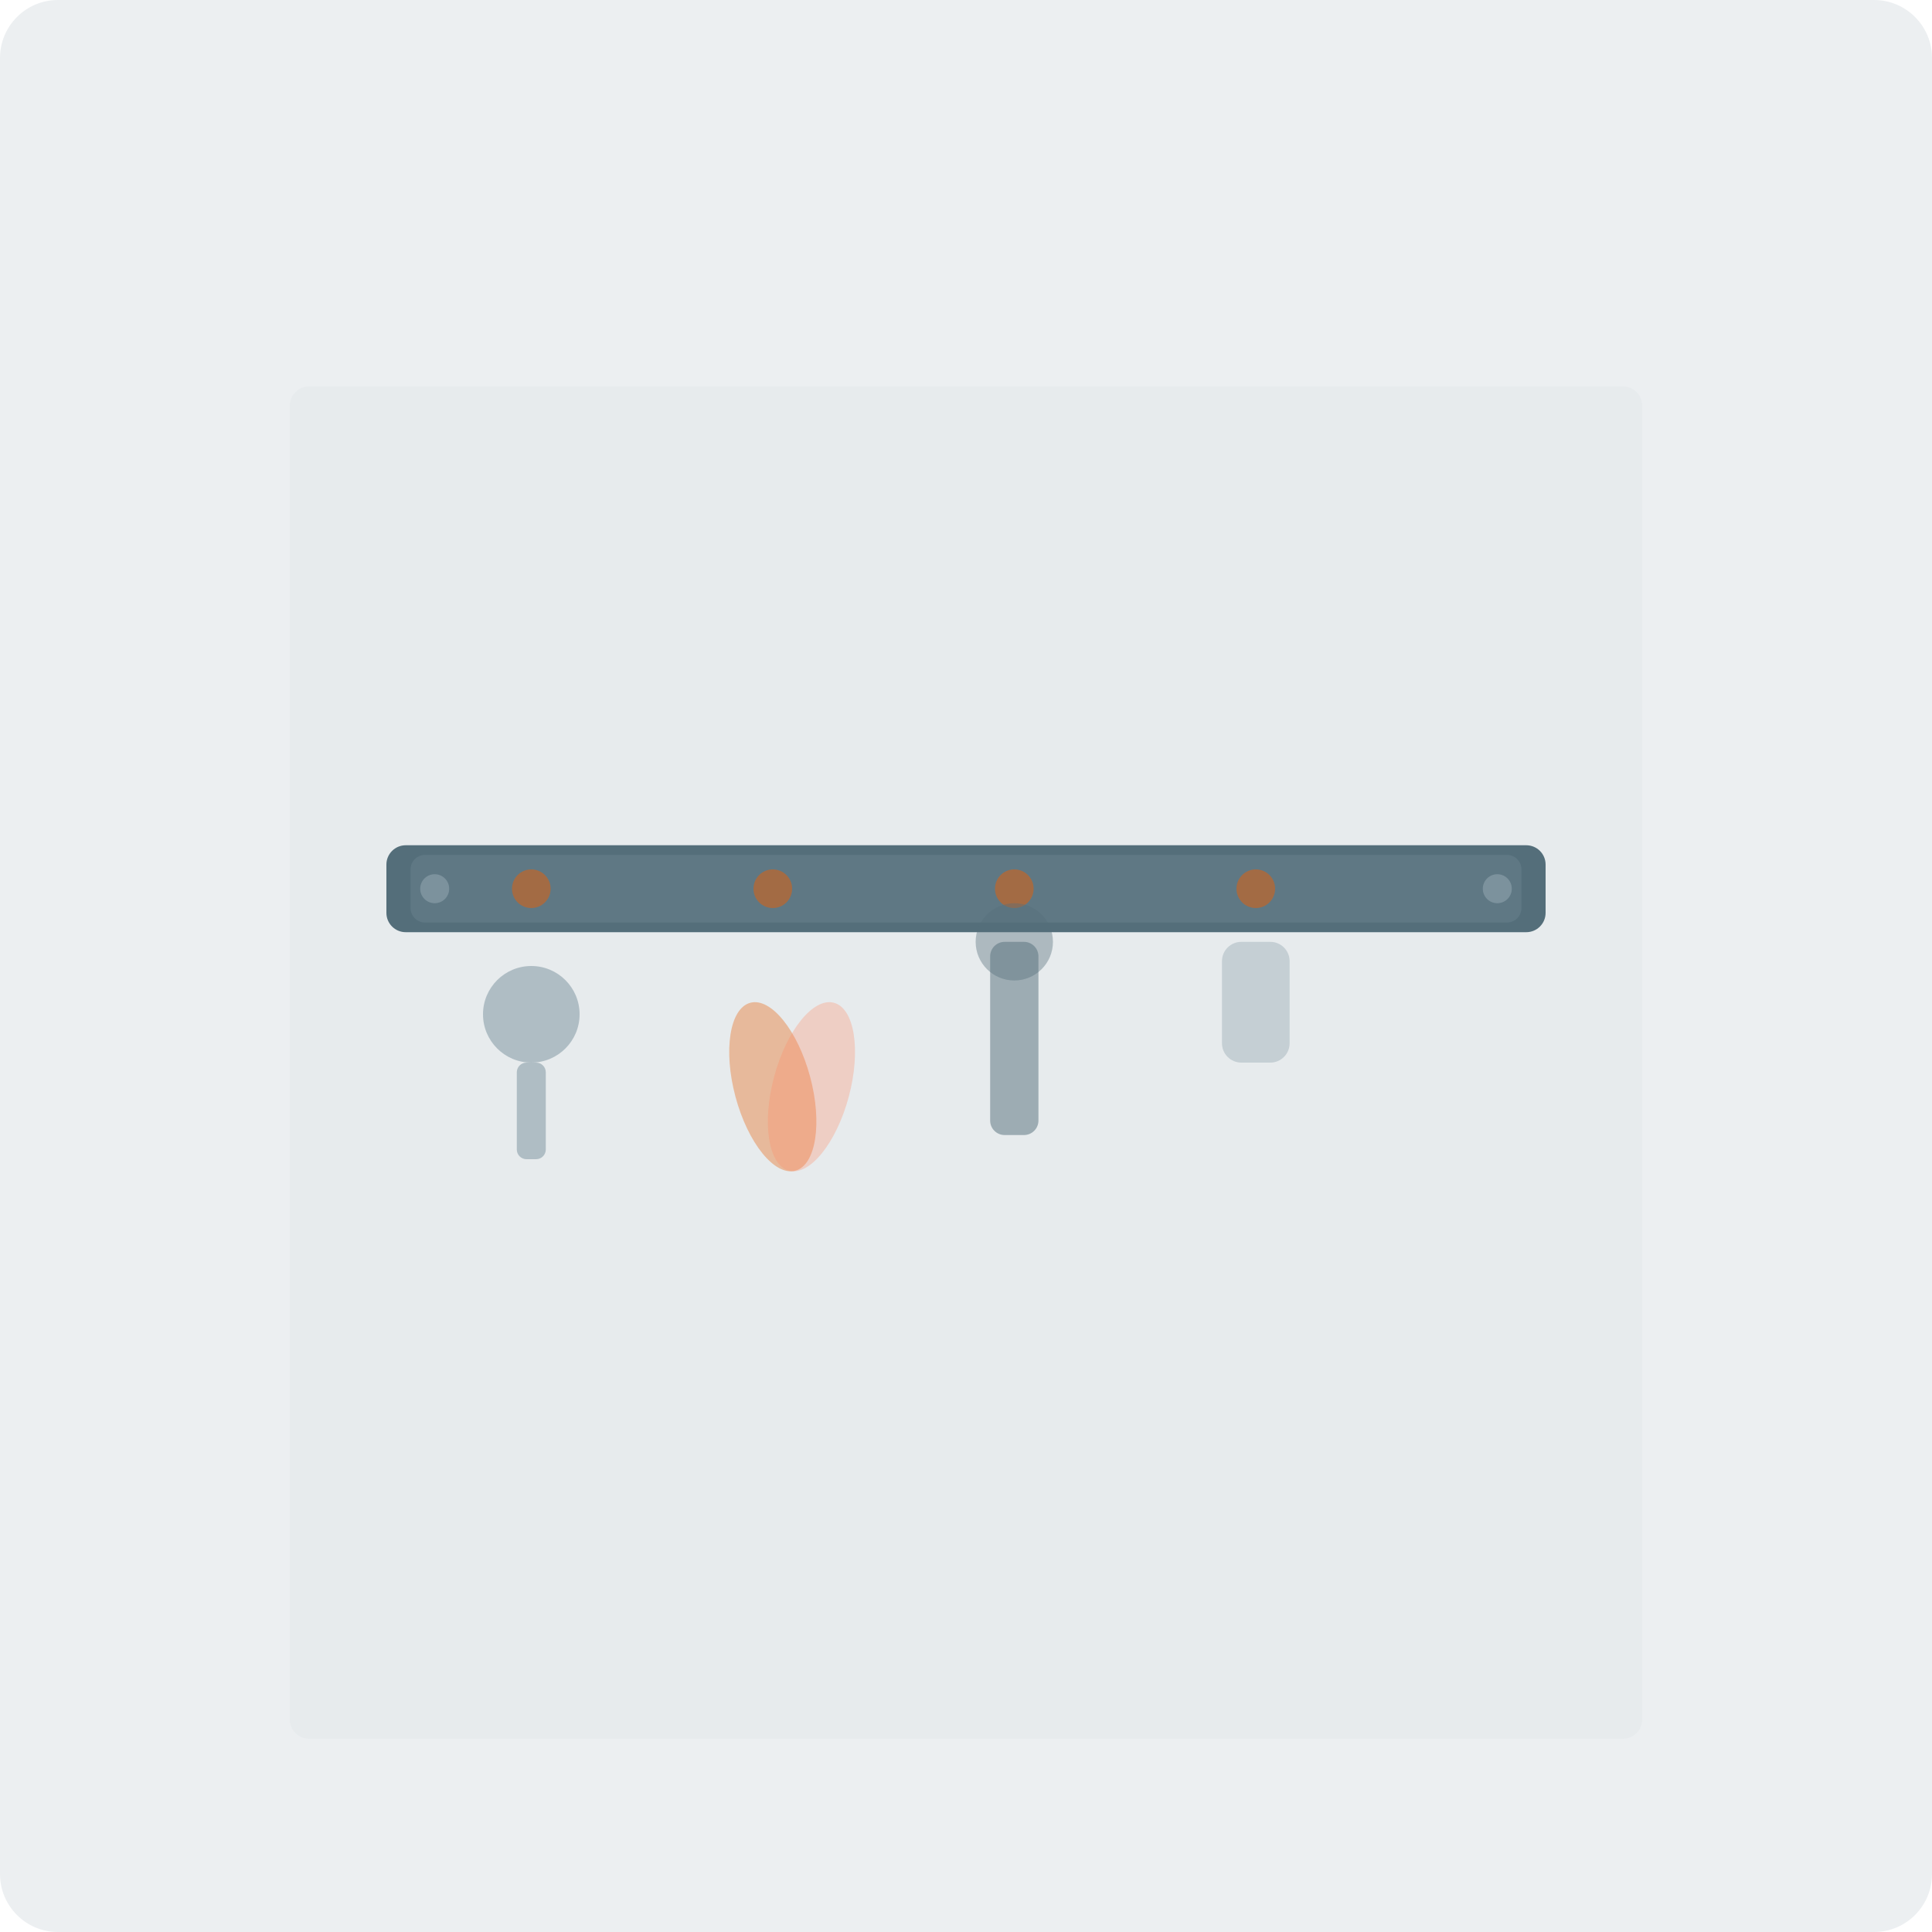
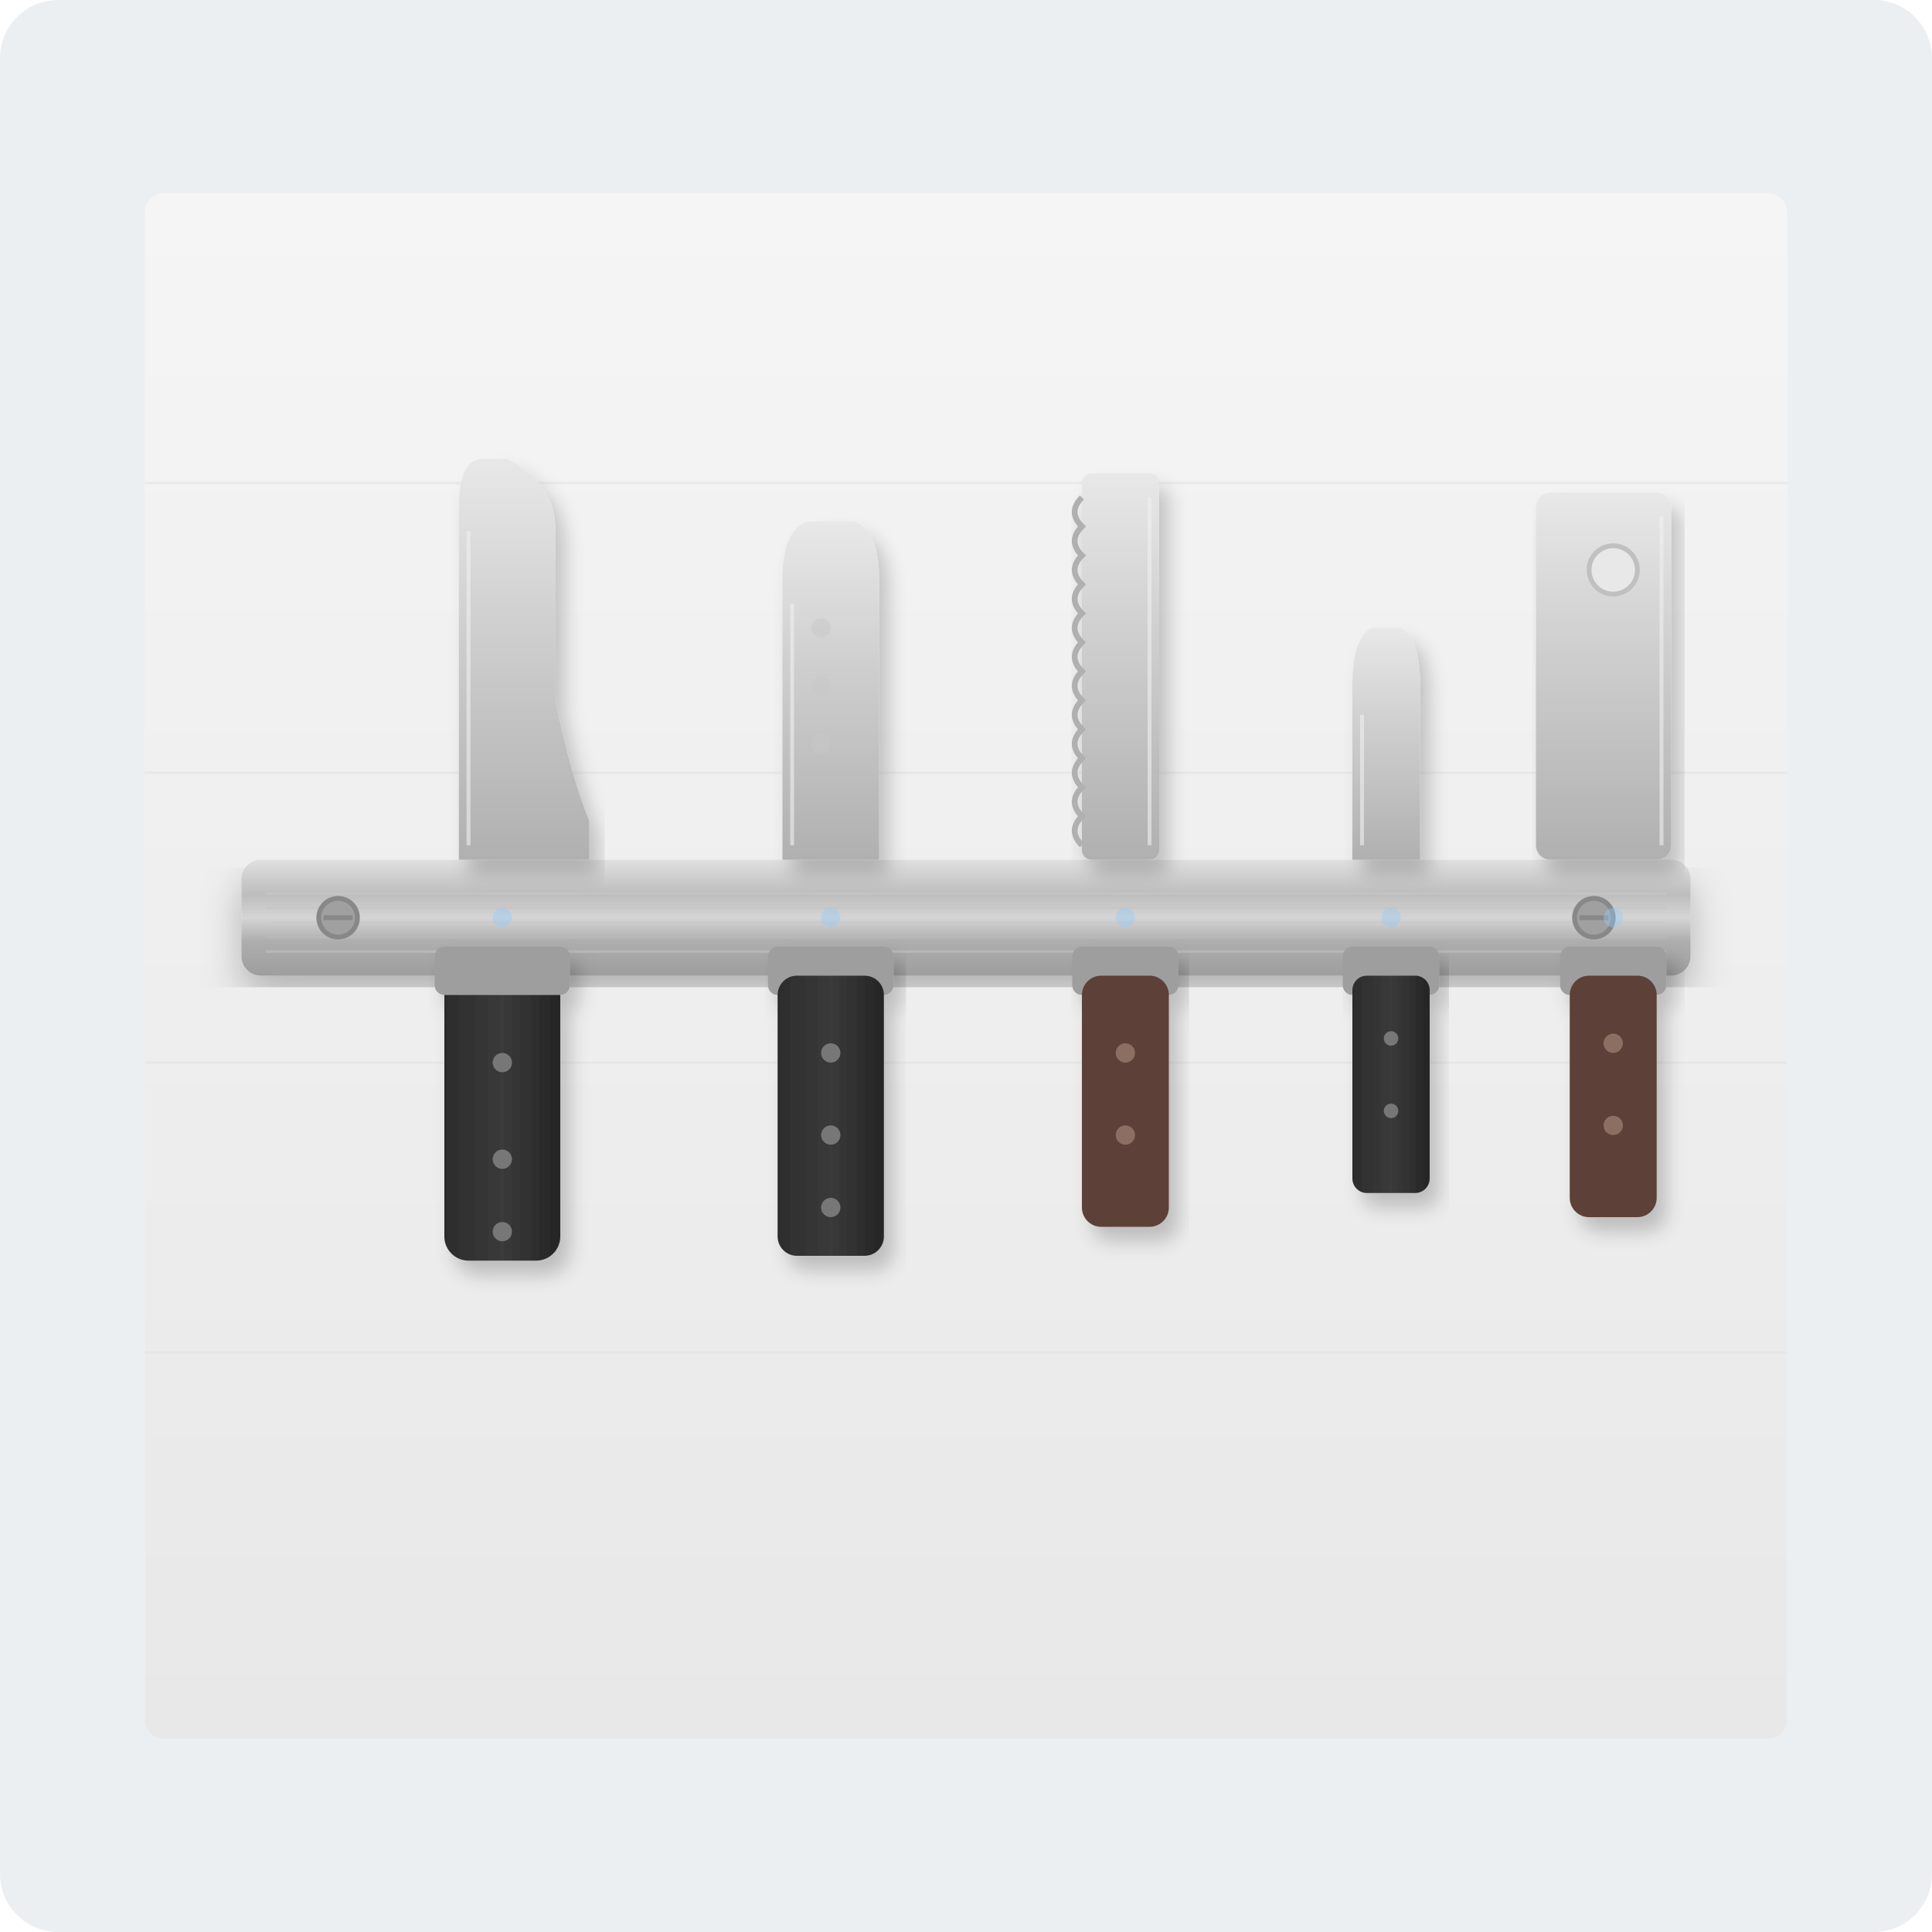
<svg xmlns="http://www.w3.org/2000/svg" viewBox="0 0 400 400" width="400" height="400">
+   <defs>
+     <linearGradient id="steel10" x1="0" y1="0" x2="0" y2="1">
+       <stop offset="0%" stop-color="#E0E0E0" />
+       <stop offset="30%" stop-color="#BDBDBD" />
+       <stop offset="50%" stop-color="#D5D5D5" />
+       <stop offset="70%" stop-color="#AEAEAE" />
+       <stop offset="100%" stop-color="#9E9E9E" />
+     </linearGradient>
+     <linearGradient id="blade10" x1="0" y1="0" x2="0" y2="1">
+       <stop offset="0%" stop-color="#E8E8E8" />
+       <stop offset="40%" stop-color="#D0D0D0" />
+       <stop offset="100%" stop-color="#B0B0B0" />
+     </linearGradient>
+     <linearGradient id="handle10" x1="0" y1="0" x2="1" y2="0">
+       <stop offset="0%" stop-color="#2C2C2C" />
+       <stop offset="50%" stop-color="#3A3A3A" />
+       <stop offset="100%" stop-color="#252525" />
+     </linearGradient>
+     <linearGradient id="wall10" x1="0" y1="0" x2="0" y2="1">
+       <stop offset="0%" stop-color="#F5F5F5" />
+       <stop offset="100%" stop-color="#E8E8E8" />
+     </linearGradient>
+     <filter id="knifeShad10">
+       <feDropShadow dx="2" dy="3" stdDeviation="2" flood-color="#000" flood-opacity="0.2" />
+     </filter>
+     <filter id="barShad10">
+       <feDropShadow dx="0" dy="4" stdDeviation="4" flood-color="#000" flood-opacity="0.25" />
+     </filter>
+   </defs>
  <rect width="400" height="400" rx="12" fill="#ECEFF1" />
-   <rect x="60" y="80" width="280" height="280" rx="4" fill="#B0BEC5" opacity="0.08" />
-   <rect x="80" y="175" width="240" height="18" rx="4" fill="#546E7A" />
-   <rect x="85" y="177" width="230" height="14" rx="3" fill="#78909C" opacity="0.3" />
-   <circle cx="110" cy="184" r="4" fill="#E85D04" opacity="0.5" />
-   <circle cx="160" cy="184" r="4" fill="#E85D04" opacity="0.5" />
-   <circle cx="210" cy="184" r="4" fill="#E85D04" opacity="0.5" />
-   <circle cx="260" cy="184" r="4" fill="#E85D04" opacity="0.5" />
-   <circle cx="110" cy="210" r="10" fill="#78909C" opacity="0.5" />
-   <rect x="107" y="220" width="6" height="20" rx="2" fill="#78909C" opacity="0.5" />
-   <ellipse cx="160" cy="225" rx="8" ry="18" fill="#E85D04" opacity="0.35" transform="rotate(-15 160 225)" />
-   <ellipse cx="168" cy="225" rx="8" ry="18" fill="#FF8A65" opacity="0.3" transform="rotate(15 168 225)" />
-   <rect x="205" y="195" width="10" height="40" rx="3" fill="#546E7A" opacity="0.5" />
-   <circle cx="210" cy="195" r="8" fill="#546E7A" opacity="0.4" />
-   <rect x="253" y="195" width="14" height="25" rx="4" fill="#90A4AE" opacity="0.4" />
-   <circle cx="90" cy="184" r="3" fill="#90A4AE" opacity="0.6" />
-   <circle cx="310" cy="184" r="3" fill="#90A4AE" opacity="0.6" />
+   <rect x="30" y="40" width="340" height="320" rx="4" fill="url(#wall10)" />
+   <line x1="30" y1="100" x2="370" y2="100" stroke="#E0E0E0" stroke-width="0.5" opacity="0.5" />
+   <line x1="30" y1="160" x2="370" y2="160" stroke="#E0E0E0" stroke-width="0.5" opacity="0.5" />
+   <line x1="30" y1="220" x2="370" y2="220" stroke="#E0E0E0" stroke-width="0.5" opacity="0.5" />
+   <line x1="30" y1="280" x2="370" y2="280" stroke="#E0E0E0" stroke-width="0.5" opacity="0.5" />
+   <rect x="50" y="178" width="300" height="24" rx="4" fill="url(#steel10)" filter="url(#barShad10)" />
+   <line x1="55" y1="185" x2="345" y2="185" stroke="#C8C8C8" stroke-width="0.5" opacity="0.6" />
+   <line x1="55" y1="188" x2="345" y2="188" stroke="#C0C0C0" stroke-width="0.5" opacity="0.4" />
+   <line x1="55" y1="191" x2="345" y2="191" stroke="#C8C8C8" stroke-width="0.5" opacity="0.5" />
+   <line x1="55" y1="194" x2="345" y2="194" stroke="#C0C0C0" stroke-width="0.5" opacity="0.3" />
+   <line x1="55" y1="197" x2="345" y2="197" stroke="#C8C8C8" stroke-width="0.5" opacity="0.5" />
+   <circle cx="70" cy="190" r="4" fill="#A0A0A0" stroke="#888" stroke-width="1" />
+   <line x1="67" y1="190" x2="73" y2="190" stroke="#888" stroke-width="1" />
+   <circle cx="330" cy="190" r="4" fill="#A0A0A0" stroke="#888" stroke-width="1" />
+   <line x1="327" y1="190" x2="333" y2="190" stroke="#888" stroke-width="1" />
+   <g filter="url(#knifeShad10)">
+     <path d="M95 178 L95 105 Q95 95 100 95 L105 95 Q115 100 115 110 L115 145 Q118 160 122 170 L122 178" fill="url(#blade10)" />
+     <line x1="97" y1="110" x2="97" y2="175" stroke="#F0F0F0" stroke-width="0.8" opacity="0.6" />
+     <rect x="92" y="196" width="24" height="65" rx="5" fill="url(#handle10)" />
+     <rect x="90" y="196" width="28" height="10" rx="2" fill="#9E9E9E" />
+     <circle cx="104" cy="220" r="2" fill="#777" />
+     <circle cx="104" cy="240" r="2" fill="#777" />
+     <circle cx="104" cy="255" r="2" fill="#777" />
+   </g>
+   <g filter="url(#knifeShad10)">
+     <path d="M162 178 L162 120 Q162 110 167 108 L177 108 Q182 110 182 120 L182 178" fill="url(#blade10)" />
+     <line x1="164" y1="125" x2="164" y2="175" stroke="#F0F0F0" stroke-width="0.8" opacity="0.6" />
+     <circle cx="170" cy="130" r="2" fill="#C8C8C8" opacity="0.5" />
+     <circle cx="170" cy="142" r="2" fill="#C8C8C8" opacity="0.5" />
+     <circle cx="170" cy="154" r="2" fill="#C8C8C8" opacity="0.5" />
+     <rect x="159" y="196" width="26" height="10" rx="2" fill="#9E9E9E" />
+     <rect x="161" y="202" width="22" height="58" rx="4" fill="url(#handle10)" />
+     <circle cx="172" cy="218" r="2" fill="#777" />
+     <circle cx="172" cy="235" r="2" fill="#777" />
+     <circle cx="172" cy="250" r="2" fill="#777" />
+   </g>
+   <g filter="url(#knifeShad10)">
+     <rect x="224" y="98" width="16" height="80" rx="2" fill="url(#blade10)" />
+     <path d="M224 103 Q221 106 224 109 Q221 112 224 115 Q221 118 224 121 Q221 124 224 127 Q221 130 224 133 Q221 136 224 139 Q221 142 224 145 Q221 148 224 151 Q221 154 224 157 Q221 160 224 163 Q221 166 224 169 Q221 172 224 175" fill="none" stroke="#B0B0B0" stroke-width="1.2" />
+     <line x1="238" y1="103" x2="238" y2="175" stroke="#F0F0F0" stroke-width="0.8" opacity="0.6" />
+     <rect x="222" y="196" width="22" height="10" rx="2" fill="#9E9E9E" />
+     <rect x="224" y="202" width="18" height="52" rx="4" fill="#5D4037" />
+     <circle cx="233" cy="218" r="2" fill="#8D6E63" />
+     <circle cx="233" cy="235" r="2" fill="#8D6E63" />
+   </g>
+   <g filter="url(#knifeShad10)">
+     <path d="M280 178 L280 142 Q280 132 284 130 L290 130 Q294 132 294 142 L294 178" fill="url(#blade10)" />
+     <line x1="282" y1="148" x2="282" y2="175" stroke="#F0F0F0" stroke-width="0.8" opacity="0.6" />
+     <rect x="278" y="196" width="20" height="10" rx="2" fill="#9E9E9E" />
+     <rect x="280" y="202" width="16" height="45" rx="3" fill="url(#handle10)" />
+     <circle cx="288" cy="215" r="1.5" fill="#777" />
+     <circle cx="288" cy="230" r="1.5" fill="#777" />
+   </g>
+   <g filter="url(#knifeShad10)">
+     <rect x="318" y="102" width="28" height="76" rx="3" fill="url(#blade10)" />
+     <line x1="344" y1="107" x2="344" y2="175" stroke="#F0F0F0" stroke-width="0.8" opacity="0.6" />
+     <circle cx="334" cy="118" r="5" fill="#E8E8E8" stroke="#C0C0C0" stroke-width="1" />
+     <rect x="323" y="196" width="22" height="10" rx="2" fill="#9E9E9E" />
+     <rect x="325" y="202" width="18" height="50" rx="4" fill="#5D4037" />
+     <circle cx="334" cy="216" r="2" fill="#8D6E63" />
+     <circle cx="334" cy="233" r="2" fill="#8D6E63" />
+   </g>
+   <circle cx="104" cy="190" r="2" fill="#90CAF9" opacity="0.4" />
+   <circle cx="172" cy="190" r="2" fill="#90CAF9" opacity="0.4" />
+   <circle cx="233" cy="190" r="2" fill="#90CAF9" opacity="0.4" />
+   <circle cx="288" cy="190" r="2" fill="#90CAF9" opacity="0.4" />
+   <circle cx="334" cy="190" r="2" fill="#90CAF9" opacity="0.4" />
</svg>
